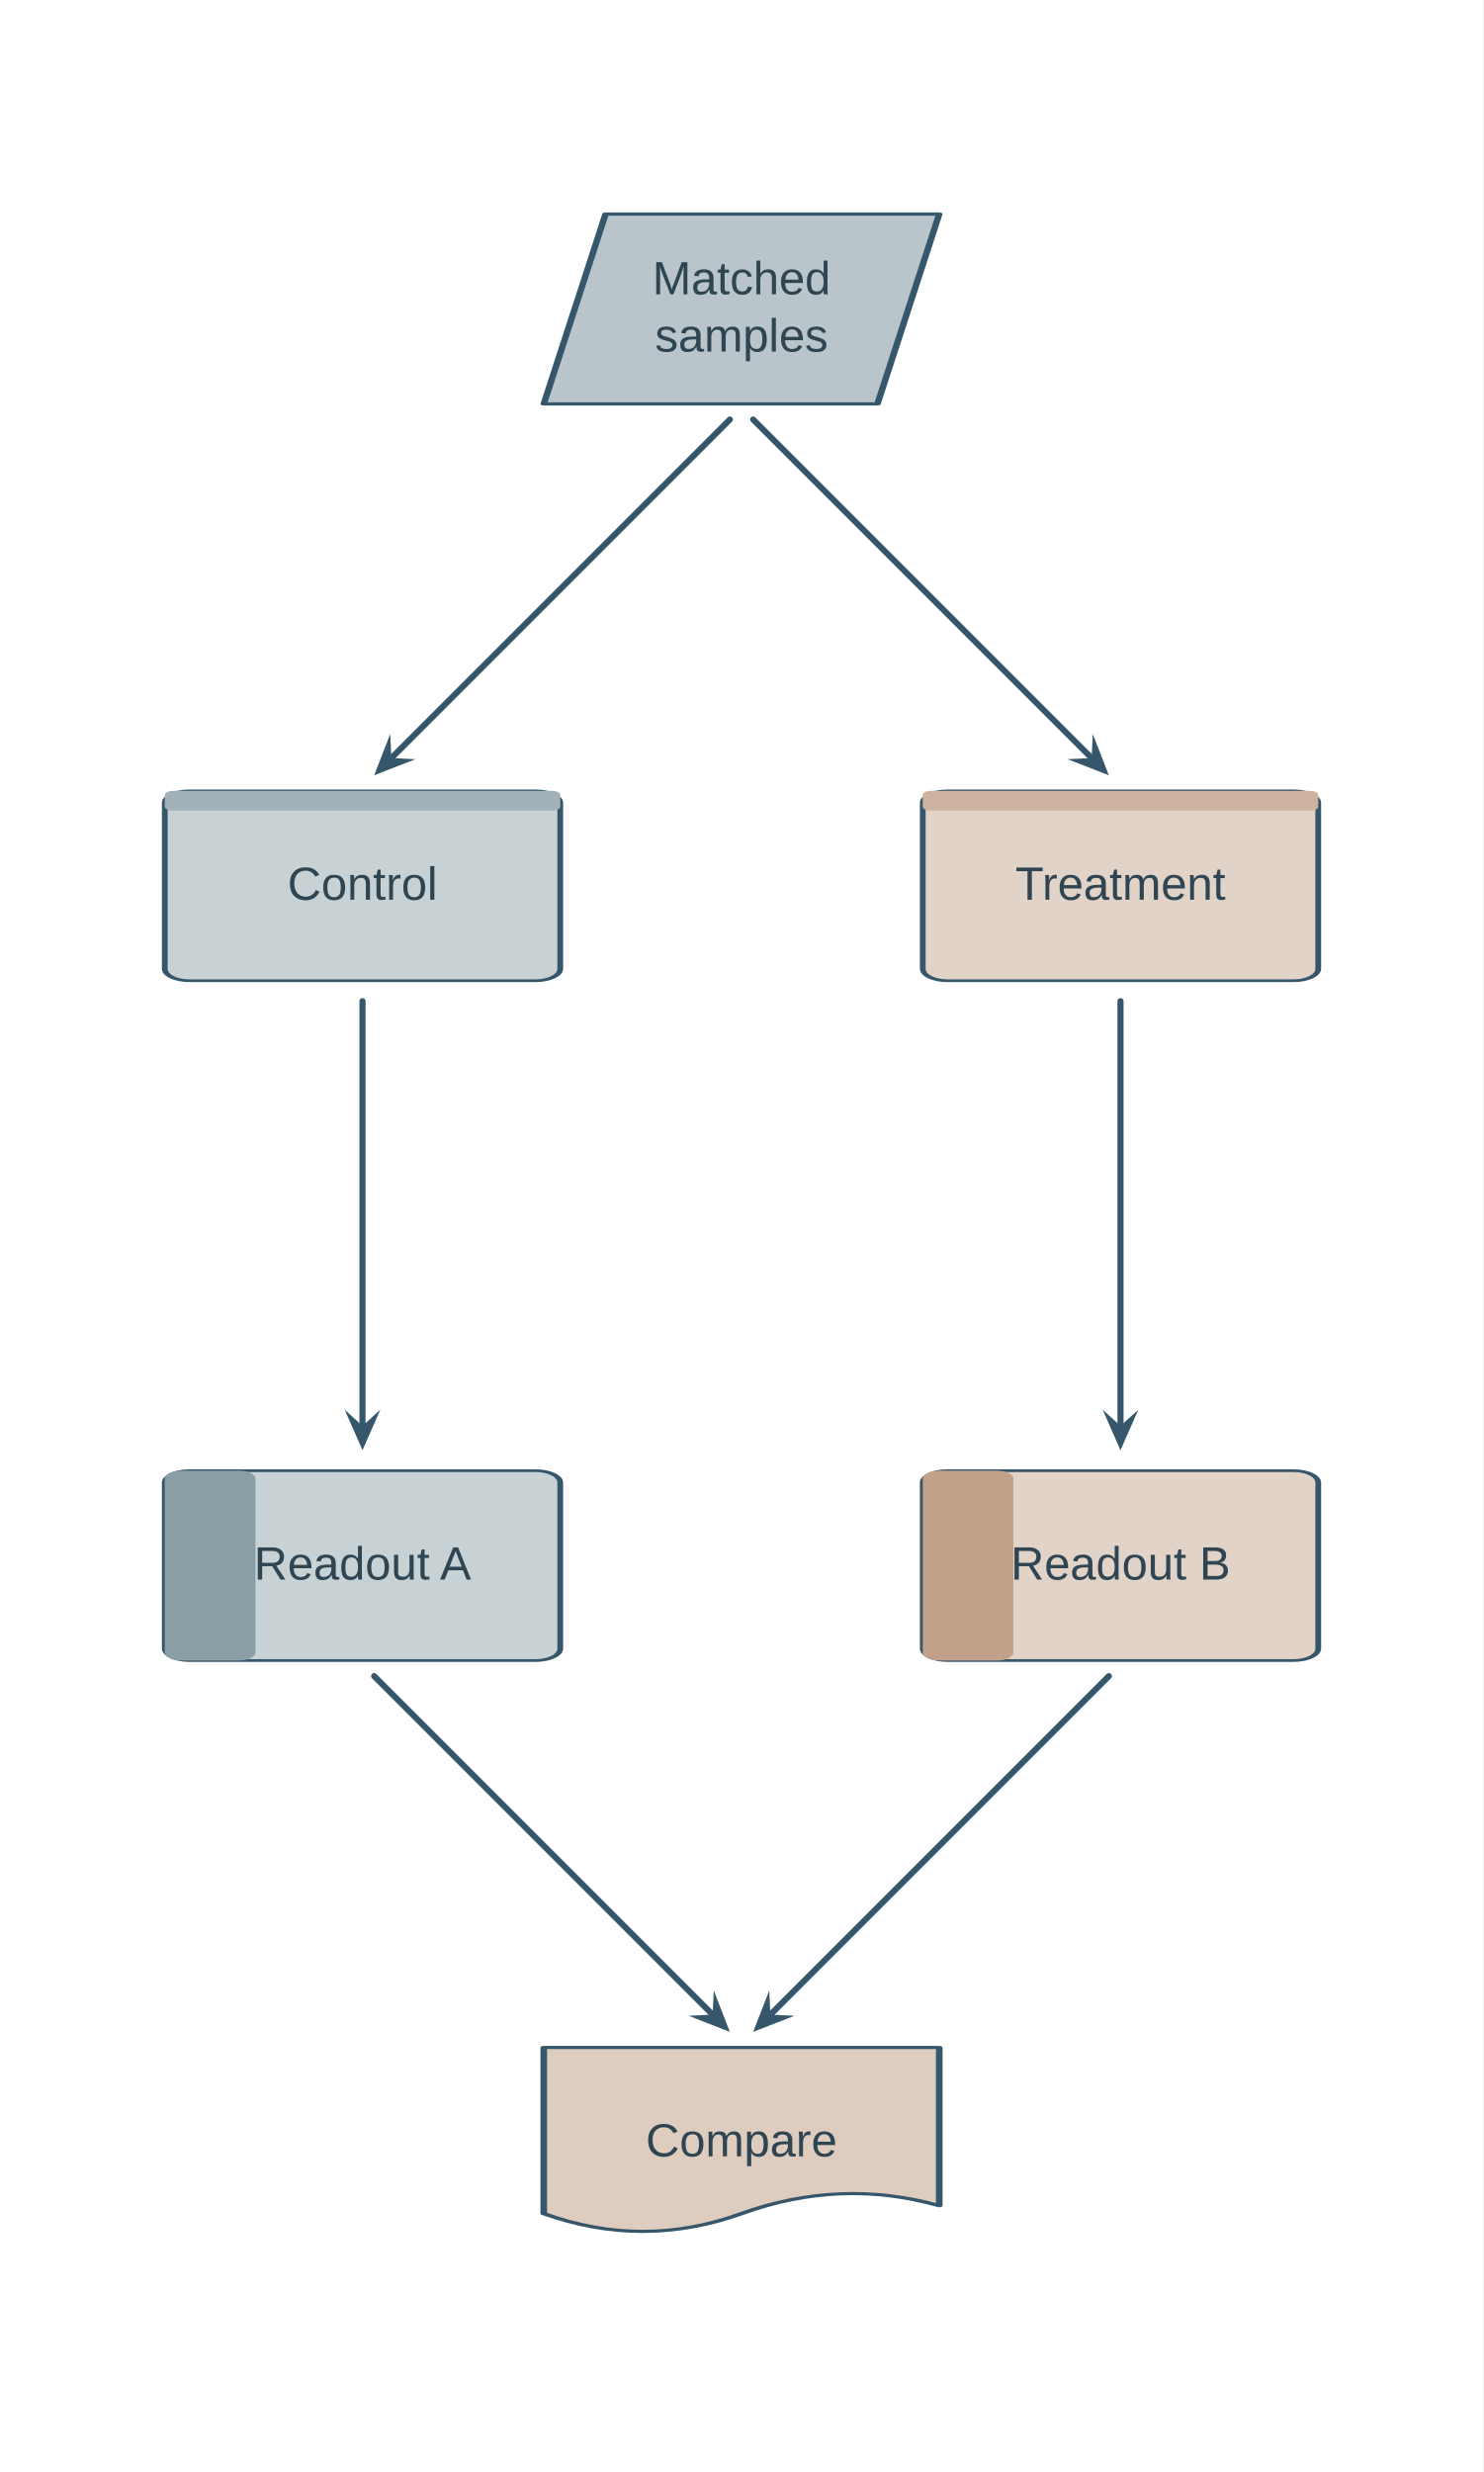
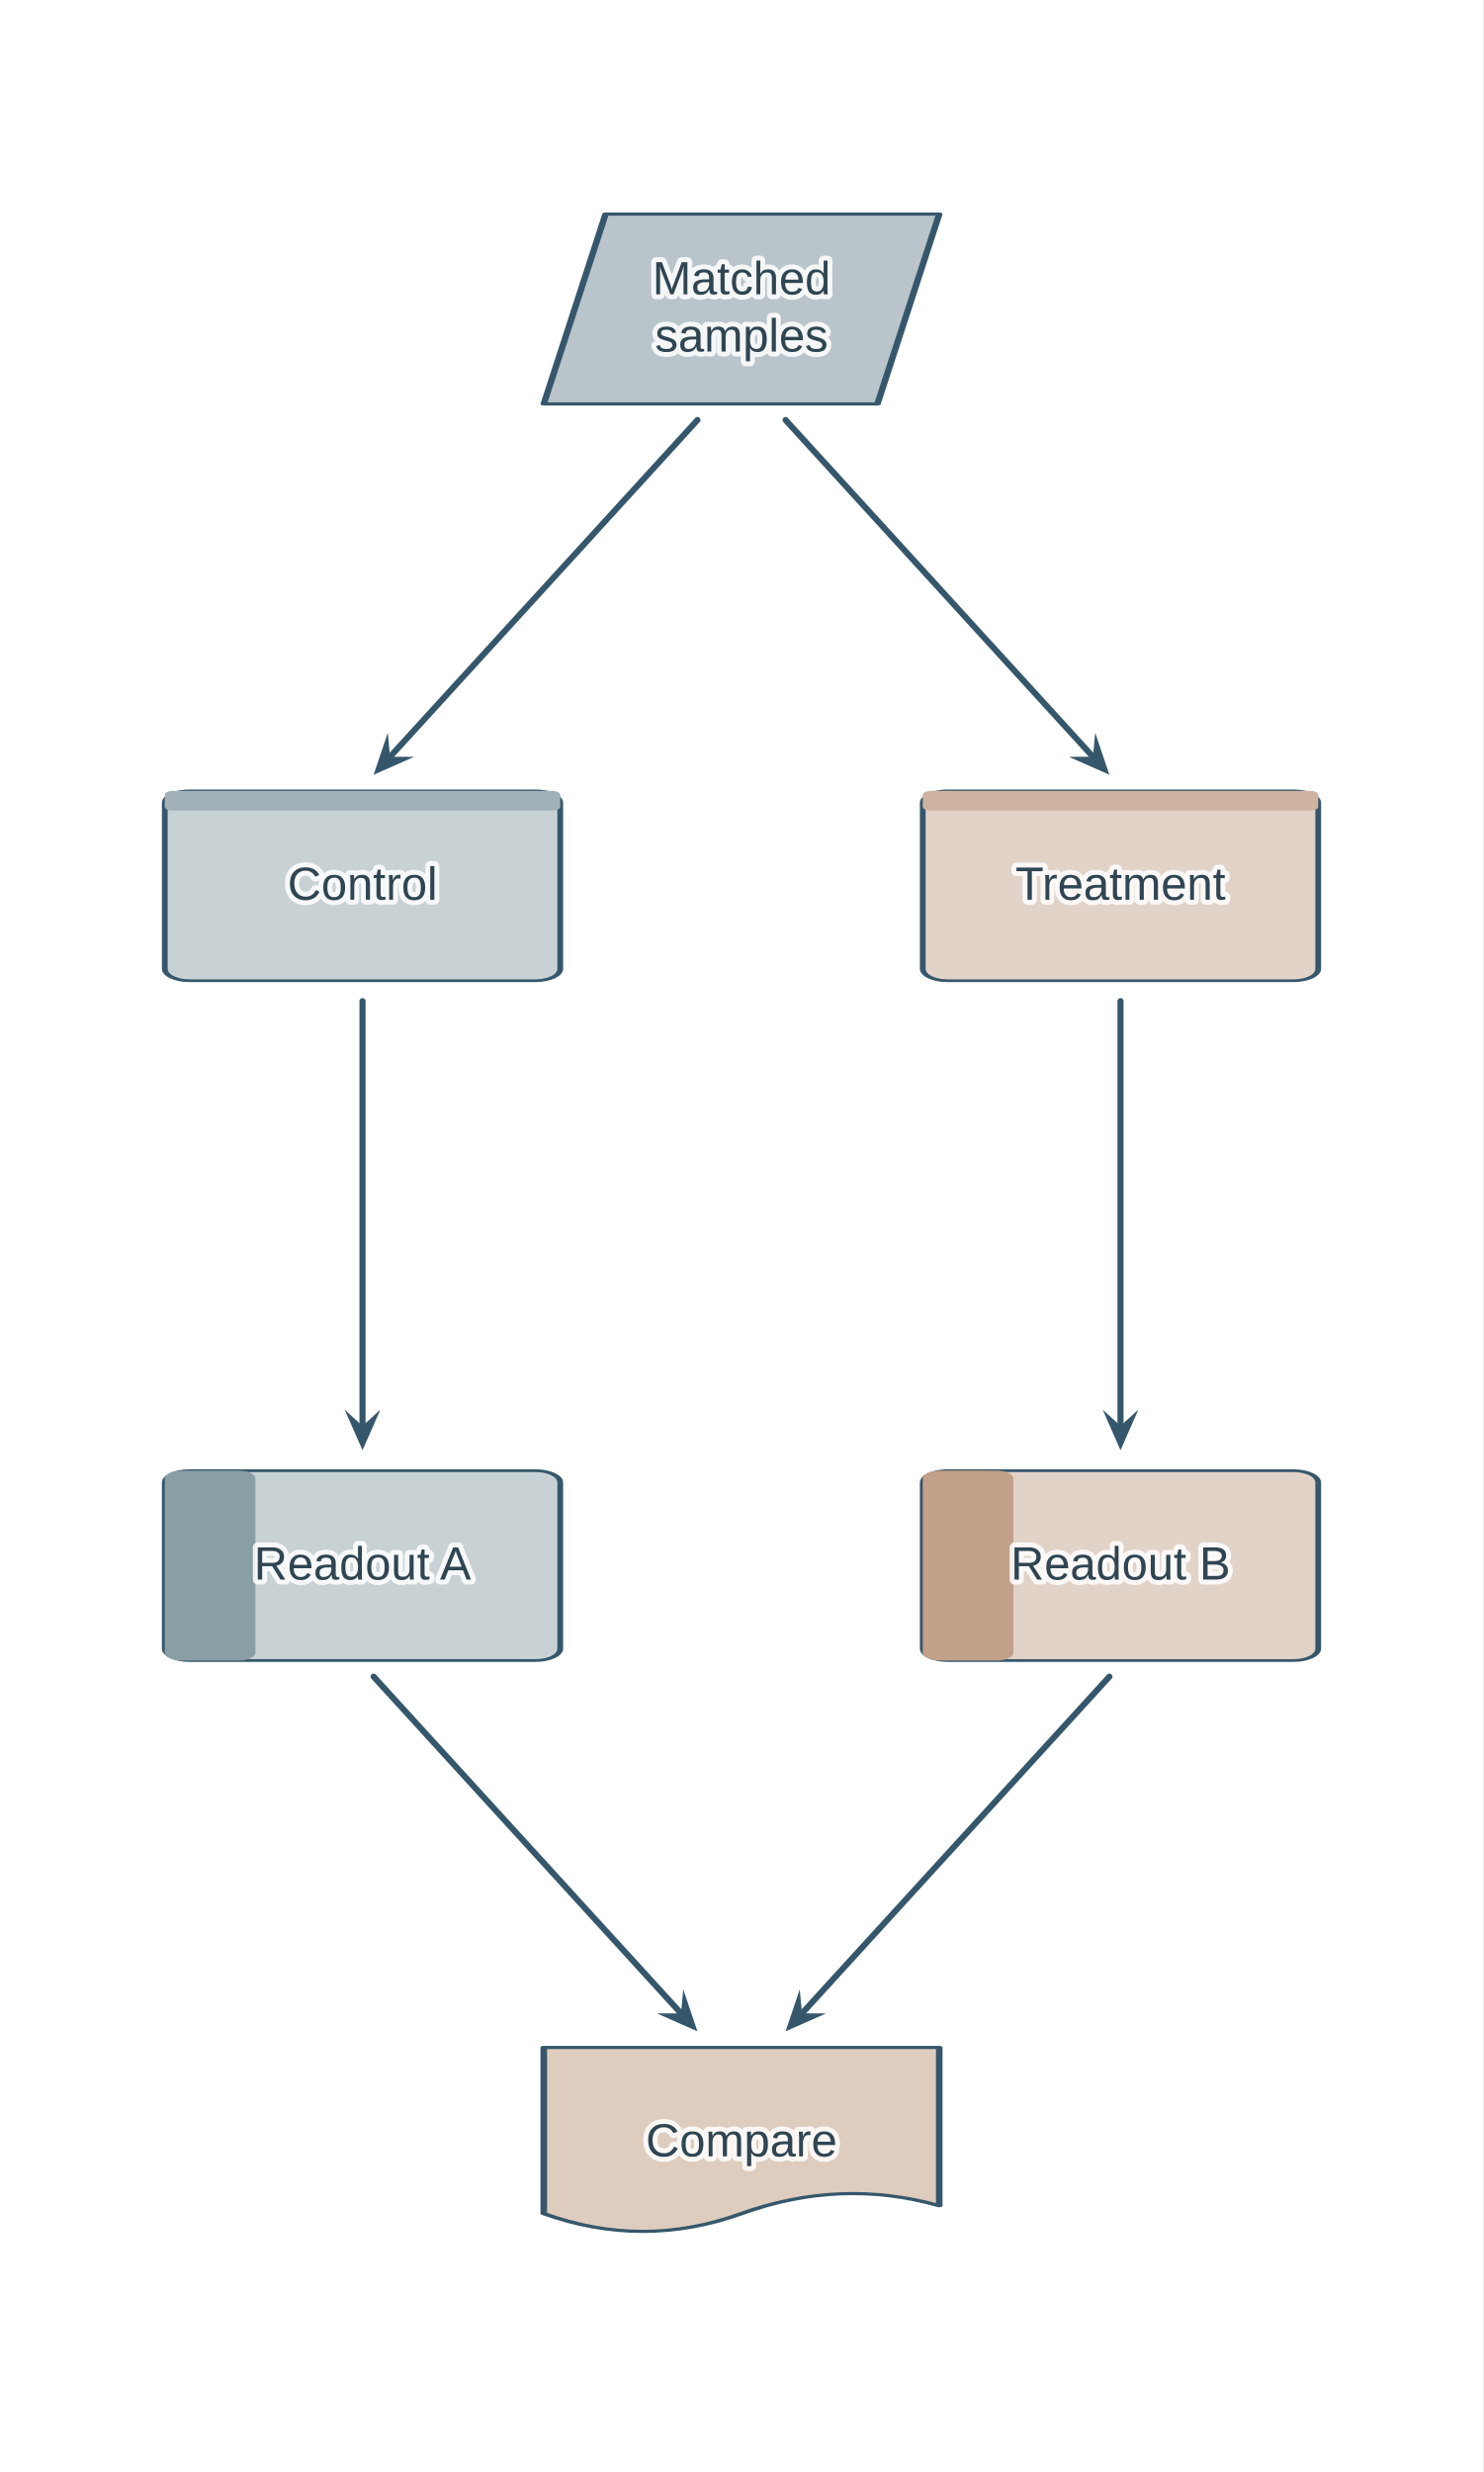
<svg xmlns="http://www.w3.org/2000/svg" width="90.0mm" height="150.0mm" viewBox="0 0 90.0 150.0" data-version="3" data-revision="1">
  <rect width="90.0" height="150.0" fill="#FFFFFF" />
  <g id="layer-compartments" />
  <g id="layer-context" />
  <g id="layer-relations">
    <g data-relation-id="flowlink0" data-relation-type="sequence" id="rel-flowlink0">
-       <path fill="none" stroke="#36576B" stroke-width="0.37" stroke-linecap="round" stroke-linejoin="round" d="M 44.293 25.457 Q 34.023 35.727 23.752 45.998" data-line-body="true" data-indirect="false" />
-       <path fill="#36576B" stroke="none" stroke-width="0.37" stroke-linecap="round" stroke-linejoin="round" data-endpoint="step-arrow" d="M 22.707 47.043 L 23.683 44.535 L 23.752 45.998 L 25.215 46.067 Z" />
+       <path fill="none" stroke="#36576B" stroke-width="0.37" stroke-linecap="round" stroke-linejoin="round" d="M 42.326 25.488 Q 32.998 35.704 23.671 45.92" data-line-body="true" data-indirect="false" />
+       <path fill="#36576B" stroke="none" stroke-width="0.37" stroke-linecap="round" stroke-linejoin="round" data-endpoint="step-arrow" d="M 22.674 47.012 L 23.535 44.462 L 23.671 45.92 L 25.136 45.923 Z" />
    </g>
    <g data-relation-id="flowlink1" data-relation-type="sequence" id="rel-flowlink1">
-       <path fill="none" stroke="#36576B" stroke-width="0.37" stroke-linecap="round" stroke-linejoin="round" d="M 45.707 25.457 Q 55.977 35.727 66.248 45.998" data-line-body="true" data-indirect="false" />
-       <path fill="#36576B" stroke="none" stroke-width="0.37" stroke-linecap="round" stroke-linejoin="round" data-endpoint="step-arrow" d="M 67.293 47.043 L 64.785 46.067 L 66.248 45.998 L 66.317 44.535 Z" />
+       <path fill="none" stroke="#36576B" stroke-width="0.37" stroke-linecap="round" stroke-linejoin="round" d="M 47.674 25.488 Q 57.002 35.704 66.329 45.92" data-line-body="true" data-indirect="false" />
+       <path fill="#36576B" stroke="none" stroke-width="0.37" stroke-linecap="round" stroke-linejoin="round" data-endpoint="step-arrow" d="M 67.326 47.012 L 64.864 45.923 L 66.329 45.92 L 66.465 44.462 Z" />
    </g>
    <g data-relation-id="flowlink2" data-relation-type="sequence" id="rel-flowlink2">
      <path fill="none" stroke="#36576B" stroke-width="0.37" stroke-linecap="round" stroke-linejoin="round" d="M 22.0 60.75 Q 22.0 73.636 22.0 86.522" data-line-body="true" data-indirect="false" />
      <path fill="#36576B" stroke="none" stroke-width="0.37" stroke-linecap="round" stroke-linejoin="round" data-endpoint="step-arrow" d="M 22.0 88.0 L 20.916 85.537 L 22.0 86.522 L 23.084 85.537 Z" />
    </g>
    <g data-relation-id="flowlink3" data-relation-type="sequence" id="rel-flowlink3">
      <path fill="none" stroke="#36576B" stroke-width="0.37" stroke-linecap="round" stroke-linejoin="round" d="M 68 60.75 Q 68.0 73.636 68.0 86.522" data-line-body="true" data-indirect="false" />
      <path fill="#36576B" stroke="none" stroke-width="0.37" stroke-linecap="round" stroke-linejoin="round" data-endpoint="step-arrow" d="M 68.0 88.0 L 66.916 85.537 L 68.0 86.522 L 69.084 85.537 Z" />
    </g>
    <g data-relation-id="flowlink4" data-relation-type="sequence" id="rel-flowlink4">
-       <path fill="none" stroke="#36576B" stroke-width="0.37" stroke-linecap="round" stroke-linejoin="round" d="M 22.707 101.707 Q 32.977 111.977 43.248 122.248" data-line-body="true" data-indirect="false" />
-       <path fill="#36576B" stroke="none" stroke-width="0.37" stroke-linecap="round" stroke-linejoin="round" data-endpoint="step-arrow" d="M 44.293 123.293 L 41.785 122.317 L 43.248 122.248 L 43.317 120.785 Z" />
+       <path fill="none" stroke="#36576B" stroke-width="0.37" stroke-linecap="round" stroke-linejoin="round" d="M 22.674 101.738 Q 32.002 111.954 41.329 122.17" data-line-body="true" data-indirect="false" />
+       <path fill="#36576B" stroke="none" stroke-width="0.37" stroke-linecap="round" stroke-linejoin="round" data-endpoint="step-arrow" d="M 42.326 123.262 L 39.864 122.173 L 41.329 122.17 L 41.465 120.712 Z" />
    </g>
    <g data-relation-id="flowlink5" data-relation-type="sequence" id="rel-flowlink5">
-       <path fill="none" stroke="#36576B" stroke-width="0.37" stroke-linecap="round" stroke-linejoin="round" d="M 67.293 101.707 Q 57.023 111.977 46.752 122.248" data-line-body="true" data-indirect="false" />
-       <path fill="#36576B" stroke="none" stroke-width="0.37" stroke-linecap="round" stroke-linejoin="round" data-endpoint="step-arrow" d="M 45.707 123.293 L 46.683 120.785 L 46.752 122.248 L 48.215 122.317 Z" />
+       <path fill="none" stroke="#36576B" stroke-width="0.37" stroke-linecap="round" stroke-linejoin="round" d="M 67.326 101.738 Q 57.998 111.954 48.671 122.17" data-line-body="true" data-indirect="false" />
+       <path fill="#36576B" stroke="none" stroke-width="0.37" stroke-linecap="round" stroke-linejoin="round" data-endpoint="step-arrow" d="M 47.674 123.262 L 48.535 120.712 L 48.671 122.17 L 50.136 122.173 Z" />
    </g>
  </g>
  <g id="layer-objects">
    <g data-object-id="step0" data-type="process" id="obj-step0">
      <g data-glyph="step0" transform="rotate(0.0 45.0 18.75)">
        <g transform="translate(32.5 12.75) scale(0.25 0.12)">
          <path d="M 17 2 H 98 L 83 98 H 2 Z" fill="#b9c4cb" stroke="#36576B" stroke-width="1.600" stroke-linecap="round" stroke-linejoin="round" />
        </g>
      </g>
-       <text x="45" y="17.861" font-size="2.822" font-family="Arial,Microsoft YaHei,sans-serif" fill="#2F4552" text-anchor="middle" font-weight="400" data-label-for="step0">Matched</text>
-       <text x="45" y="21.332" font-size="2.822" font-family="Arial,Microsoft YaHei,sans-serif" fill="#2F4552" text-anchor="middle" font-weight="400" data-label-for="step0">samples</text>
+       <text x="45" y="17.861" font-size="2.822" font-family="Arial,Microsoft YaHei,sans-serif" fill="#2F4552" text-anchor="middle" font-weight="400" data-label-for="step0" stroke="#FFFFFF" stroke-width="0.6" stroke-linejoin="round" stroke-opacity="0.85" paint-order="stroke">Matched</text>
+       <text x="45" y="21.332" font-size="2.822" font-family="Arial,Microsoft YaHei,sans-serif" fill="#2F4552" text-anchor="middle" font-weight="400" data-label-for="step0" stroke="#FFFFFF" stroke-width="0.6" stroke-linejoin="round" stroke-opacity="0.85" paint-order="stroke">samples</text>
    </g>
    <g data-object-id="step1" data-type="process" id="obj-step1">
      <g data-glyph="step1" transform="rotate(0.0 22.0 53.75)">
        <g transform="translate(9.5 47.75) scale(0.25 0.12)">
          <rect x="2.00" y="2.00" width="96.00" height="96.00" rx="6.00" fill="#c8d2d5" stroke="#36576B" stroke-width="1.400" />
          <rect x="2.00" y="2.00" width="96.00" height="10.00" rx="2.00" fill="#a1b1b7" stroke="none" stroke-width="1.200" />
        </g>
      </g>
-       <text x="22" y="54.597" font-size="2.822" font-family="Arial,Microsoft YaHei,sans-serif" fill="#2F4552" text-anchor="middle" font-weight="400" data-label-for="step1">Control</text>
+       <text x="22" y="54.597" font-size="2.822" font-family="Arial,Microsoft YaHei,sans-serif" fill="#2F4552" text-anchor="middle" font-weight="400" data-label-for="step1" stroke="#FFFFFF" stroke-width="0.6" stroke-linejoin="round" stroke-opacity="0.85" paint-order="stroke">Control</text>
    </g>
    <g data-object-id="step2" data-type="process" id="obj-step2">
      <g data-glyph="step2" transform="rotate(0.0 68.0 53.75)">
        <g transform="translate(55.5 47.75) scale(0.25 0.12)">
          <rect x="2.00" y="2.00" width="96.00" height="96.00" rx="6.00" fill="#e2d3c8" stroke="#36576B" stroke-width="1.400" />
          <rect x="2.00" y="2.00" width="96.00" height="10.00" rx="2.00" fill="#ceb3a1" stroke="none" stroke-width="1.200" />
        </g>
      </g>
-       <text x="68" y="54.597" font-size="2.822" font-family="Arial,Microsoft YaHei,sans-serif" fill="#2F4552" text-anchor="middle" font-weight="400" data-label-for="step2">Treatment</text>
+       <text x="68" y="54.597" font-size="2.822" font-family="Arial,Microsoft YaHei,sans-serif" fill="#2F4552" text-anchor="middle" font-weight="400" data-label-for="step2" stroke="#FFFFFF" stroke-width="0.6" stroke-linejoin="round" stroke-opacity="0.85" paint-order="stroke">Treatment</text>
    </g>
    <g data-object-id="step3" data-type="process" id="obj-step3">
      <g data-glyph="step3" transform="rotate(0.0 22.0 95.0)">
        <g transform="translate(9.5 89.0) scale(0.25 0.12)">
          <rect x="2.00" y="2.00" width="96.00" height="96.00" rx="6.00" fill="#c8d2d5" stroke="#36576B" stroke-width="1.400" />
          <rect x="2.00" y="2.00" width="22.00" height="96.00" rx="4.00" fill="#8a9ea5" stroke="none" stroke-width="1.200" />
        </g>
      </g>
-       <text x="22" y="95.847" font-size="2.822" font-family="Arial,Microsoft YaHei,sans-serif" fill="#2F4552" text-anchor="middle" font-weight="400" data-label-for="step3">Readout A</text>
+       <text x="22" y="95.847" font-size="2.822" font-family="Arial,Microsoft YaHei,sans-serif" fill="#2F4552" text-anchor="middle" font-weight="400" data-label-for="step3" stroke="#FFFFFF" stroke-width="0.6" stroke-linejoin="round" stroke-opacity="0.85" paint-order="stroke">Readout A</text>
    </g>
    <g data-object-id="step4" data-type="process" id="obj-step4">
      <g data-glyph="step4" transform="rotate(0.0 68.0 95.0)">
        <g transform="translate(55.5 89.0) scale(0.25 0.12)">
          <rect x="2.00" y="2.00" width="96.00" height="96.00" rx="6.00" fill="#e2d3c8" stroke="#36576B" stroke-width="1.400" />
          <rect x="2.00" y="2.00" width="22.00" height="96.00" rx="4.00" fill="#c2a089" stroke="none" stroke-width="1.200" />
        </g>
      </g>
-       <text x="68" y="95.847" font-size="2.822" font-family="Arial,Microsoft YaHei,sans-serif" fill="#2F4552" text-anchor="middle" font-weight="400" data-label-for="step4">Readout B</text>
+       <text x="68" y="95.847" font-size="2.822" font-family="Arial,Microsoft YaHei,sans-serif" fill="#2F4552" text-anchor="middle" font-weight="400" data-label-for="step4" stroke="#FFFFFF" stroke-width="0.6" stroke-linejoin="round" stroke-opacity="0.85" paint-order="stroke">Readout B</text>
    </g>
    <g data-object-id="step5" data-type="process" id="obj-step5">
      <g data-glyph="step5" transform="rotate(0.0 45.0 130.0)">
        <g transform="translate(32.5 124.0) scale(0.25 0.12)">
          <path d="M 2 2 H 98 V 82 Q 74 68 50 86 T 2 86 Z" fill="#deccbe" stroke="#36576B" stroke-width="1.600" stroke-linecap="round" stroke-linejoin="round" />
        </g>
      </g>
-       <text x="45" y="130.847" font-size="2.822" font-family="Arial,Microsoft YaHei,sans-serif" fill="#2F4552" text-anchor="middle" font-weight="400" data-label-for="step5">Compare</text>
+       <text x="45" y="130.847" font-size="2.822" font-family="Arial,Microsoft YaHei,sans-serif" fill="#2F4552" text-anchor="middle" font-weight="400" data-label-for="step5" stroke="#FFFFFF" stroke-width="0.6" stroke-linejoin="round" stroke-opacity="0.85" paint-order="stroke">Compare</text>
    </g>
  </g>
  <g id="layer-callouts" />
</svg>
